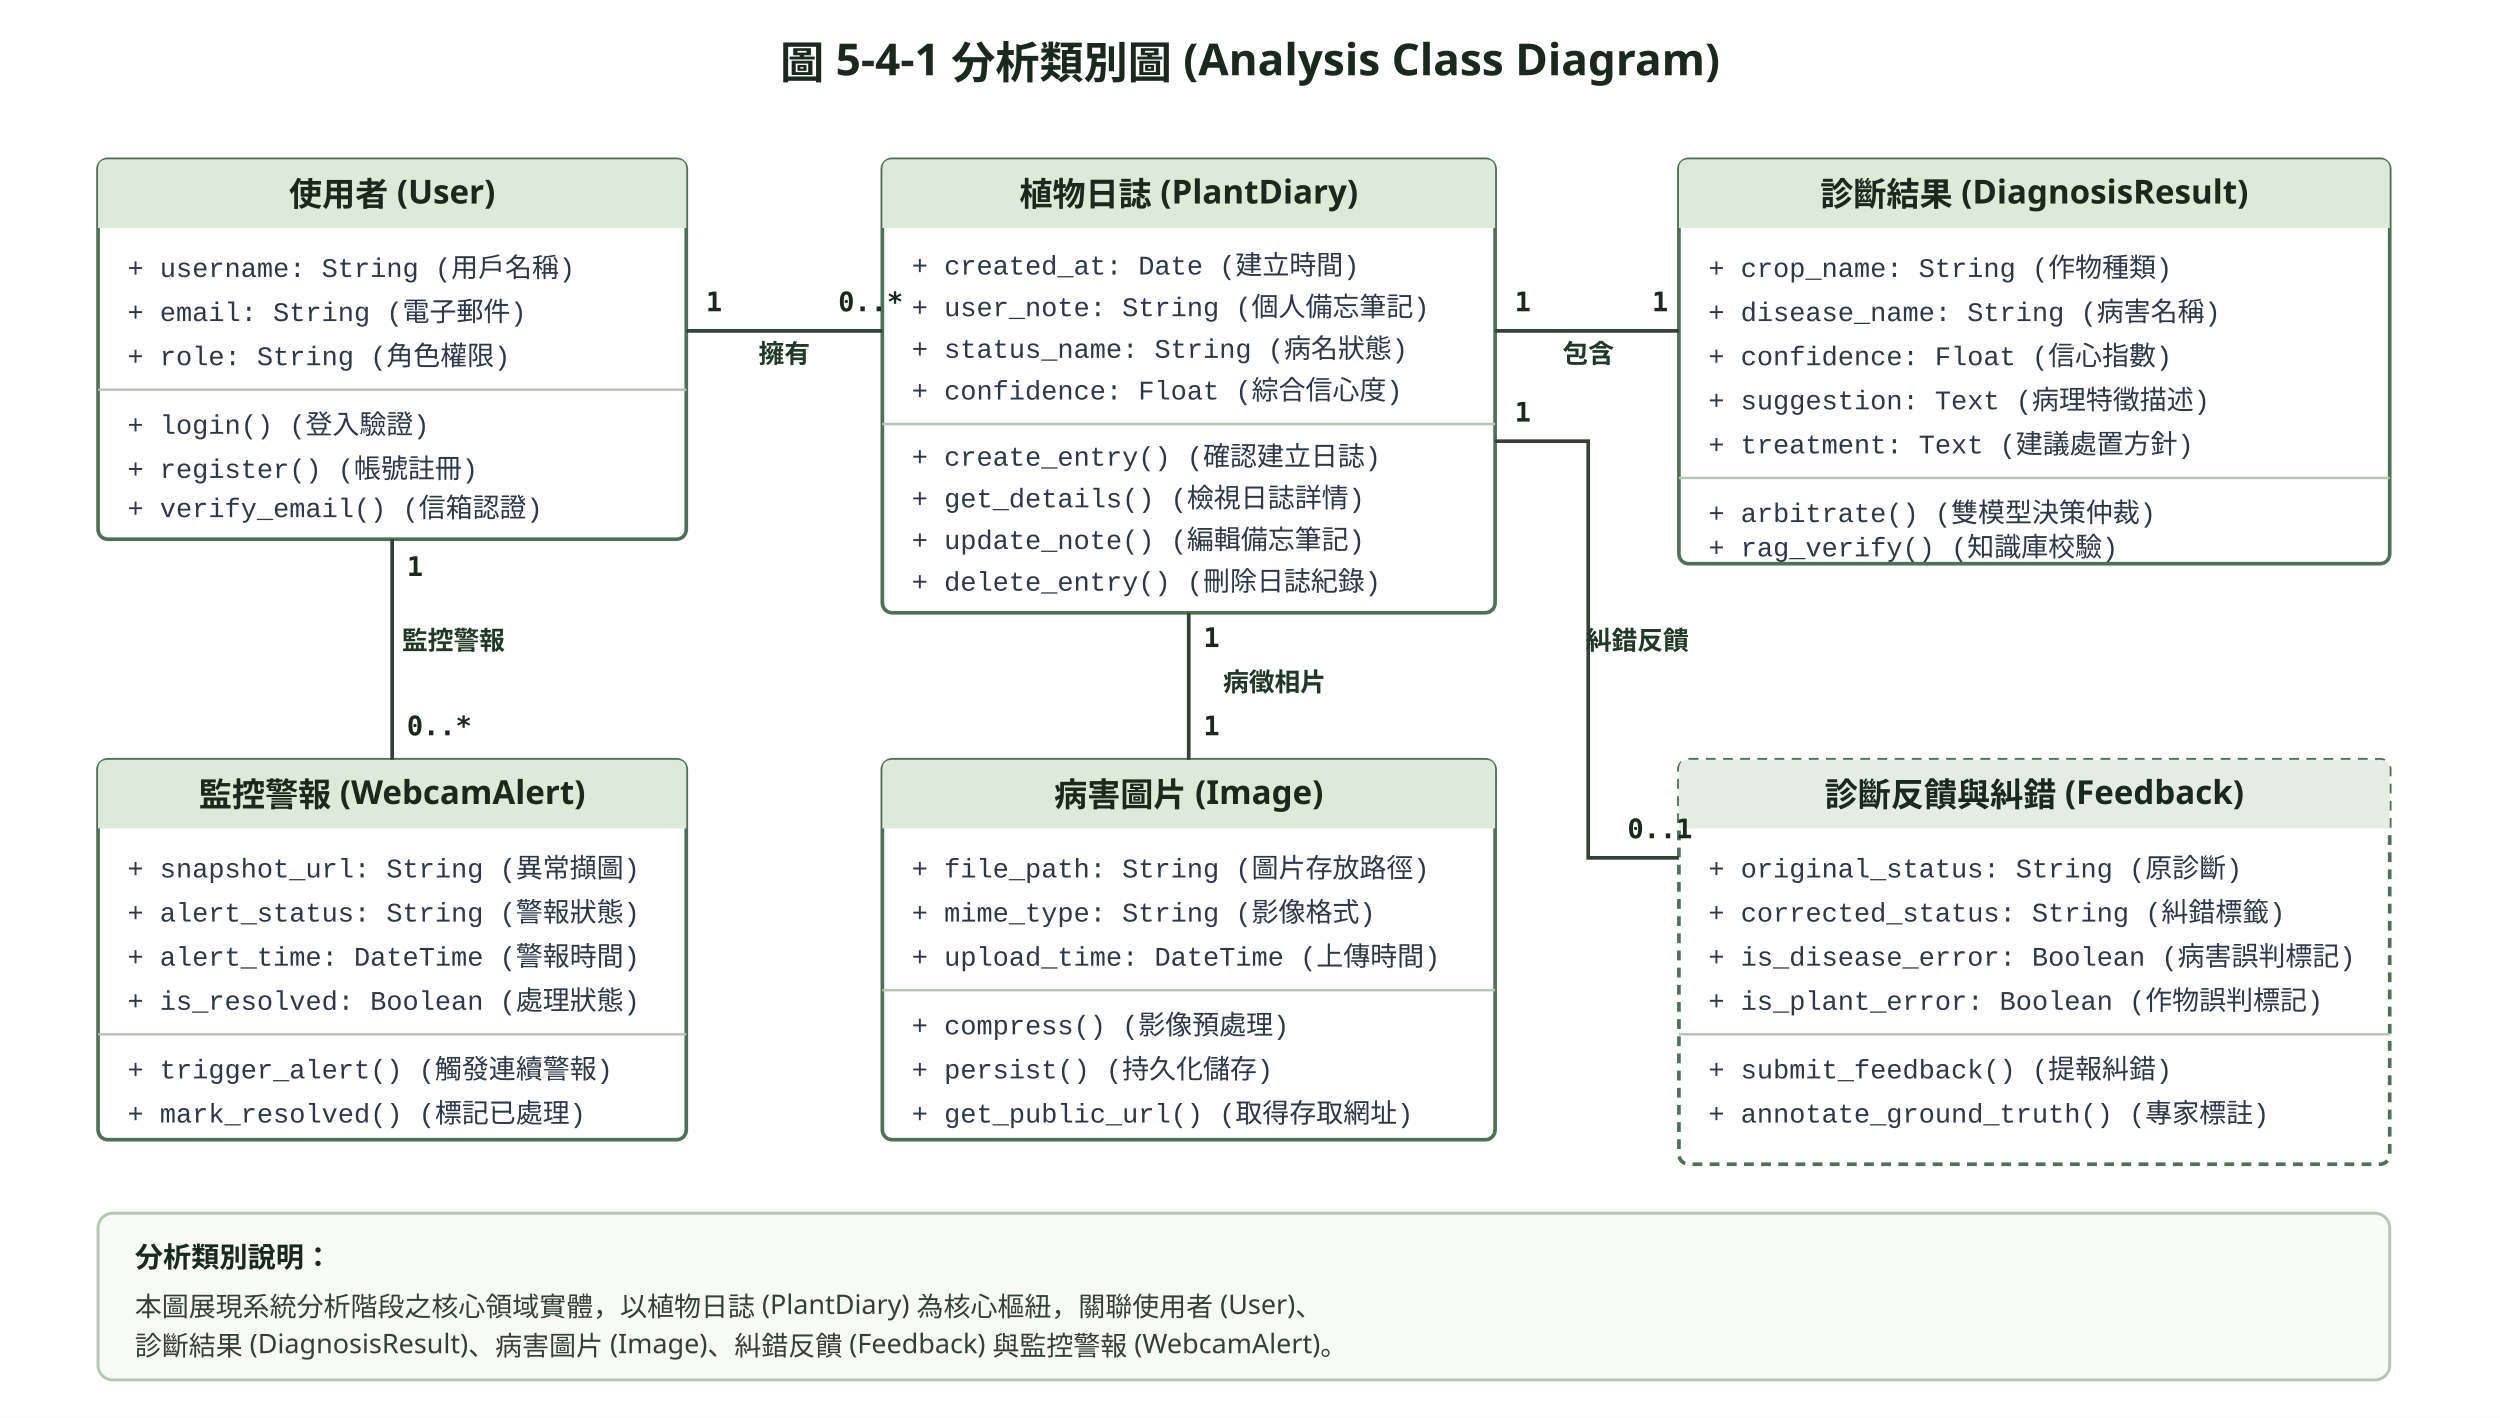
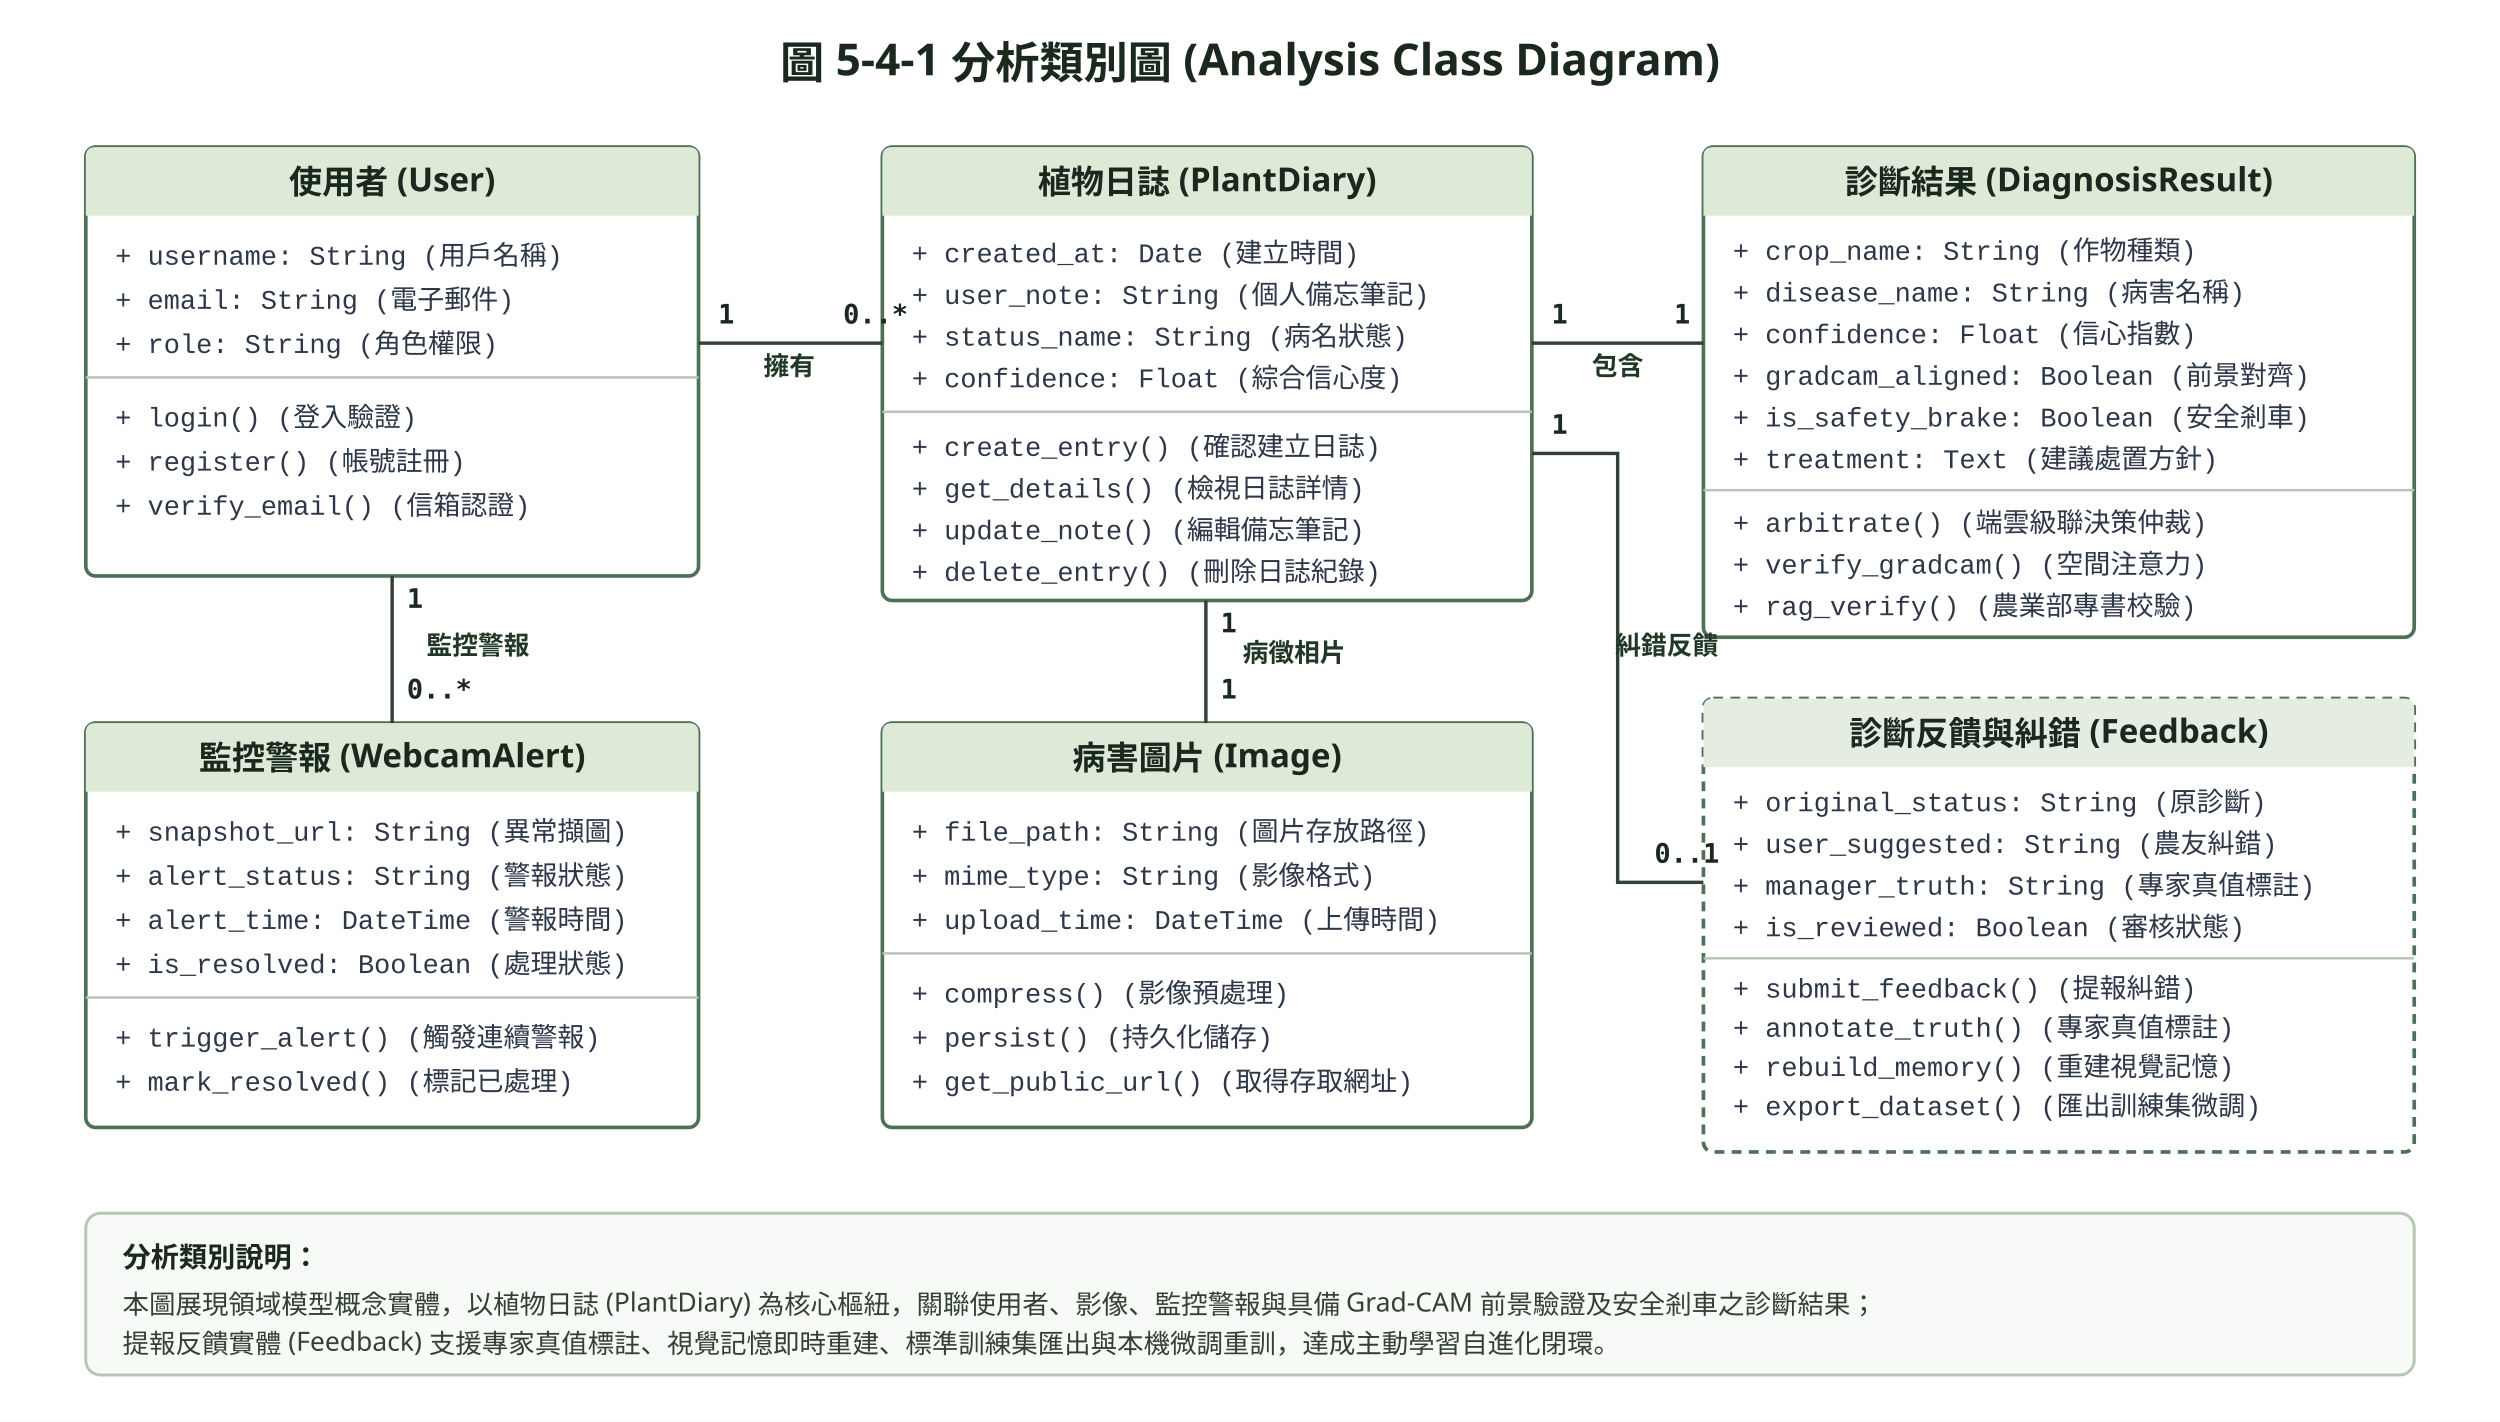
<svg xmlns="http://www.w3.org/2000/svg" viewBox="0 0 1020 580" width="1020" height="580">
  <defs>
    <style>
      .title { font-family: 'Microsoft JhengHei', 'PingFang TC', sans-serif; font-size: 18px; font-weight: bold; fill: #1A281E; }
      .class-title { font-family: 'Microsoft JhengHei', 'PingFang TC', sans-serif; font-size: 13.5px; font-weight: bold; fill: #1A281E; text-anchor: middle; }
      .member-text { font-family: 'Consolas', 'Courier New', monospace; font-size: 11px; fill: #2D3748; }
      .cardinality { font-family: 'Consolas', monospace; font-size: 11px; font-weight: bold; fill: #1A281E; }
      .rel-label { font-family: 'Microsoft JhengHei', sans-serif; font-size: 10.5px; font-weight: bold; fill: #223827; text-anchor: middle; }
      
-       .class-box { fill: #FFFFFF; stroke: #4F7057; stroke-width: 1.5; rx: 4; ry: 4; ); }
+       .class-box { fill: #FFFFFF; stroke: #4F7057; stroke-width: 1.5; rx: 4; ry: 4; }
      .class-header { fill: #DDEAD7; }
      
-       .core-box { fill: #FFFFFF; stroke: #4F7057; stroke-width: 1.8; stroke-width: 1.5; rx: 4; ry: 4; ); }
-       .core-header { fill: #DDEAD7; }
-       
-       .feedback-box { fill: #FFFFFF; stroke: #4F7057; stroke-dasharray: 4,3; stroke-width: 1.5; rx: 4; ry: 4; ); }
+       .feedback-box { fill: #FFFFFF; stroke: #4F7057; stroke-dasharray: 4,3; stroke-width: 1.5; rx: 4; ry: 4; }
      .feedback-header { fill: #E5EDE3; }

-       .assoc-line { stroke: #334035; stroke-width: 1.5; fill: none; }
+       .assoc-line { stroke: #334035; stroke-width: 1.4; fill: none; }
      .divider { stroke: #B5C6B3; stroke-width: 1; }
    </style>
  </defs>
  <rect width="100%" height="100%" fill="#ffffff" />
  <text x="510" y="32" class="title" text-anchor="middle">圖 5-4-1 分析類別圖 (Analysis Class Diagram)</text>
-   <g transform="translate(40, 65)">
-     <rect width="240" height="155" class="class-box" />
-     <path d="M 0 4 Q 0 0 4 0 L 236 0 Q 240 0 240 4 L 240 28 L 0 28 Z" class="class-header" />
-     <text x="120" y="19" class="class-title">使用者 (User)</text>
+   <g transform="translate(35, 60)">
+     <rect width="250" height="175" class="class-box" />
+     <path d="M 0 4 Q 0 0 4 0 L 246 0 Q 250 0 250 4 L 250 28 L 0 28 Z" class="class-header" />
+     <text x="125" y="19" class="class-title">使用者 (User)</text>
    <text x="12" y="48" class="member-text">+ username: String (用戶名稱)</text>
    <text x="12" y="66" class="member-text">+ email: String (電子郵件)</text>
    <text x="12" y="84" class="member-text">+ role: String (角色權限)</text>
-     <line x1="0" y1="94" x2="240" y2="94" class="divider" />
-     <text x="12" y="112" class="member-text">+ login() (登入驗證)</text>
-     <text x="12" y="130" class="member-text">+ register() (帳號註冊)</text>
-     <text x="12" y="146" class="member-text">+ verify_email() (信箱認證)</text>
+     <line x1="0" y1="94" x2="250" y2="94" class="divider" />
+     <text x="12" y="114" class="member-text">+ login() (登入驗證)</text>
+     <text x="12" y="132" class="member-text">+ register() (帳號註冊)</text>
+     <text x="12" y="150" class="member-text">+ verify_email() (信箱認證)</text>
  </g>
-   <g transform="translate(360, 65)">
-     <rect width="250" height="185" class="core-box" />
-     <path d="M 0 4 Q 0 0 4 0 L 246 0 Q 250 0 250 4 L 250 28 L 0 28 Z" class="core-header" />
-     <text x="125" y="19" class="class-title">植物日誌 (PlantDiary)</text>
+   <g transform="translate(360, 60)">
+     <rect width="265" height="185" class="class-box" />
+     <path d="M 0 4 Q 0 0 4 0 L 261 0 Q 265 0 265 4 L 265 28 L 0 28 Z" class="class-header" />
+     <text x="132.5" y="19" class="class-title">植物日誌 (PlantDiary)</text>
    <text x="12" y="47" class="member-text">+ created_at: Date (建立時間)</text>
    <text x="12" y="64" class="member-text">+ user_note: String (個人備忘筆記)</text>
    <text x="12" y="81" class="member-text">+ status_name: String (病名狀態)</text>
    <text x="12" y="98" class="member-text">+ confidence: Float (綜合信心度)</text>
-     <line x1="0" y1="108" x2="250" y2="108" class="divider" />
-     <text x="12" y="125" class="member-text">+ create_entry() (確認建立日誌)</text>
-     <text x="12" y="142" class="member-text">+ get_details() (檢視日誌詳情)</text>
-     <text x="12" y="159" class="member-text">+ update_note() (編輯備忘筆記)</text>
-     <text x="12" y="176" class="member-text">+ delete_entry() (刪除日誌紀錄)</text>
+     <line x1="0" y1="108" x2="265" y2="108" class="divider" />
+     <text x="12" y="126" class="member-text">+ create_entry() (確認建立日誌)</text>
+     <text x="12" y="143" class="member-text">+ get_details() (檢視日誌詳情)</text>
+     <text x="12" y="160" class="member-text">+ update_note() (編輯備忘筆記)</text>
+     <text x="12" y="177" class="member-text">+ delete_entry() (刪除日誌紀錄)</text>
  </g>
-   <g transform="translate(685, 65)">
-     <rect width="290" height="165" class="core-box" />
-     <path d="M 0 4 Q 0 0 4 0 L 286 0 Q 290 0 290 4 L 290 28 L 0 28 Z" class="core-header" />
+   <g transform="translate(695, 60)">
+     <rect width="290" height="200" class="class-box" />
+     <path d="M 0 4 Q 0 0 4 0 L 286 0 Q 290 0 290 4 L 290 28 L 0 28 Z" class="class-header" />
    <text x="145" y="19" class="class-title">診斷結果 (DiagnosisResult)</text>
-     <text x="12" y="48" class="member-text">+ crop_name: String (作物種類)</text>
-     <text x="12" y="66" class="member-text">+ disease_name: String (病害名稱)</text>
-     <text x="12" y="84" class="member-text">+ confidence: Float (信心指數)</text>
-     <text x="12" y="102" class="member-text">+ suggestion: Text (病理特徵描述)</text>
-     <text x="12" y="120" class="member-text">+ treatment: Text (建議處置方針)</text>
-     <line x1="0" y1="130" x2="290" y2="130" class="divider" />
-     <text x="12" y="148" class="member-text">+ arbitrate() (雙模型決策仲裁)</text>
-     <text x="12" y="162" class="member-text">+ rag_verify() (知識庫校驗)</text>
+     <text x="12" y="46" class="member-text">+ crop_name: String (作物種類)</text>
+     <text x="12" y="63" class="member-text">+ disease_name: String (病害名稱)</text>
+     <text x="12" y="80" class="member-text">+ confidence: Float (信心指數)</text>
+     <text x="12" y="97" class="member-text">+ gradcam_aligned: Boolean (前景對齊)</text>
+     <text x="12" y="114" class="member-text">+ is_safety_brake: Boolean (安全剎車)</text>
+     <text x="12" y="131" class="member-text">+ treatment: Text (建議處置方針)</text>
+     <line x1="0" y1="140" x2="290" y2="140" class="divider" />
+     <text x="12" y="157" class="member-text">+ arbitrate() (端雲級聯決策仲裁)</text>
+     <text x="12" y="174" class="member-text">+ verify_gradcam() (空間注意力)</text>
+     <text x="12" y="191" class="member-text">+ rag_verify() (農業部專書校驗)</text>
  </g>
-   <g transform="translate(40, 310)">
-     <rect width="240" height="155" class="class-box" />
-     <path d="M 0 4 Q 0 0 4 0 L 236 0 Q 240 0 240 4 L 240 28 L 0 28 Z" class="class-header" />
-     <text x="120" y="19" class="class-title">監控警報 (WebcamAlert)</text>
+   <g transform="translate(35, 295)">
+     <rect width="250" height="165" class="class-box" />
+     <path d="M 0 4 Q 0 0 4 0 L 246 0 Q 250 0 250 4 L 250 28 L 0 28 Z" class="class-header" />
+     <text x="125" y="19" class="class-title">監控警報 (WebcamAlert)</text>
    <text x="12" y="48" class="member-text">+ snapshot_url: String (異常擷圖)</text>
    <text x="12" y="66" class="member-text">+ alert_status: String (警報狀態)</text>
    <text x="12" y="84" class="member-text">+ alert_time: DateTime (警報時間)</text>
    <text x="12" y="102" class="member-text">+ is_resolved: Boolean (處理狀態)</text>
-     <line x1="0" y1="112" x2="240" y2="112" class="divider" />
-     <text x="12" y="130" class="member-text">+ trigger_alert() (觸發連續警報)</text>
-     <text x="12" y="148" class="member-text">+ mark_resolved() (標記已處理)</text>
+     <line x1="0" y1="112" x2="250" y2="112" class="divider" />
+     <text x="12" y="132" class="member-text">+ trigger_alert() (觸發連續警報)</text>
+     <text x="12" y="150" class="member-text">+ mark_resolved() (標記已處理)</text>
  </g>
-   <g transform="translate(360, 310)">
-     <rect width="250" height="155" class="class-box" />
-     <path d="M 0 4 Q 0 0 4 0 L 246 0 Q 250 0 250 4 L 250 28 L 0 28 Z" class="class-header" />
-     <text x="125" y="19" class="class-title">病害圖片 (Image)</text>
+   <g transform="translate(360, 295)">
+     <rect width="265" height="165" class="class-box" />
+     <path d="M 0 4 Q 0 0 4 0 L 261 0 Q 265 0 265 4 L 265 28 L 0 28 Z" class="class-header" />
+     <text x="132.5" y="19" class="class-title">病害圖片 (Image)</text>
    <text x="12" y="48" class="member-text">+ file_path: String (圖片存放路徑)</text>
    <text x="12" y="66" class="member-text">+ mime_type: String (影像格式)</text>
    <text x="12" y="84" class="member-text">+ upload_time: DateTime (上傳時間)</text>
-     <line x1="0" y1="94" x2="250" y2="94" class="divider" />
-     <text x="12" y="112" class="member-text">+ compress() (影像預處理)</text>
-     <text x="12" y="130" class="member-text">+ persist() (持久化儲存)</text>
-     <text x="12" y="148" class="member-text">+ get_public_url() (取得存取網址)</text>
+     <line x1="0" y1="94" x2="265" y2="94" class="divider" />
+     <text x="12" y="114" class="member-text">+ compress() (影像預處理)</text>
+     <text x="12" y="132" class="member-text">+ persist() (持久化儲存)</text>
+     <text x="12" y="150" class="member-text">+ get_public_url() (取得存取網址)</text>
  </g>
-   <g transform="translate(685, 310)">
-     <rect width="290" height="165" class="feedback-box" />
+   <g transform="translate(695, 285)">
+     <rect width="290" height="185" class="feedback-box" />
    <path d="M 0 4 Q 0 0 4 0 L 286 0 Q 290 0 290 4 L 290 28 L 0 28 Z" class="feedback-header" />
    <text x="145" y="19" class="class-title">診斷反饋與糾錯 (Feedback)</text>
-     <text x="12" y="48" class="member-text">+ original_status: String (原診斷)</text>
-     <text x="12" y="66" class="member-text">+ corrected_status: String (糾錯標籤)</text>
-     <text x="12" y="84" class="member-text">+ is_disease_error: Boolean (病害誤判標記)</text>
-     <text x="12" y="102" class="member-text">+ is_plant_error: Boolean (作物誤判標記)</text>
-     <line x1="0" y1="112" x2="290" y2="112" class="divider" />
-     <text x="12" y="130" class="member-text">+ submit_feedback() (提報糾錯)</text>
-     <text x="12" y="148" class="member-text">+ annotate_ground_truth() (專家標註)</text>
+     <text x="12" y="46" class="member-text">+ original_status: String (原診斷)</text>
+     <text x="12" y="63" class="member-text">+ user_suggested: String (農友糾錯)</text>
+     <text x="12" y="80" class="member-text">+ manager_truth: String (專家真值標註)</text>
+     <text x="12" y="97" class="member-text">+ is_reviewed: Boolean (審核狀態)</text>
+     <line x1="0" y1="106" x2="290" y2="106" class="divider" />
+     <text x="12" y="122" class="member-text">+ submit_feedback() (提報糾錯)</text>
+     <text x="12" y="138" class="member-text">+ annotate_truth() (專家真值標註)</text>
+     <text x="12" y="154" class="member-text">+ rebuild_memory() (重建視覺記憶)</text>
+     <text x="12" y="170" class="member-text">+ export_dataset() (匯出訓練集微調)</text>
  </g>
-   <line x1="280" y1="135" x2="360" y2="135" class="assoc-line" />
-   <text x="288" y="127" class="cardinality">1</text>
-   <text x="342" y="127" class="cardinality">0..*</text>
-   <text x="320" y="148" class="rel-label">擁有</text>
-   <line x1="610" y1="135" x2="685" y2="135" class="assoc-line" />
-   <text x="618" y="127" class="cardinality">1</text>
-   <text x="674" y="127" class="cardinality">1</text>
-   <text x="648" y="148" class="rel-label">包含</text>
-   <line x1="160" y1="220" x2="160" y2="310" class="assoc-line" />
-   <text x="166" y="235" class="cardinality">1</text>
-   <text x="166" y="300" class="cardinality">0..*</text>
-   <text x="185" y="265" class="rel-label">監控警報</text>
-   <line x1="485" y1="250" x2="485" y2="310" class="assoc-line" />
-   <text x="491" y="264" class="cardinality">1</text>
-   <text x="491" y="300" class="cardinality">1</text>
-   <text x="520" y="282" class="rel-label">病徵相片</text>
-   <path d="M 610 180 L 648 180 L 648 350 L 685 350" class="assoc-line" />
-   <text x="618" y="172" class="cardinality">1</text>
-   <text x="664" y="342" class="cardinality">0..1</text>
-   <text x="668" y="265" class="rel-label">糾錯反饋</text>
-   <g transform="translate(40, 495)">
-     <rect width="935" height="68" fill="#F8FAF7" stroke="#B5C6B3" stroke-width="1.2" rx="6" />
+   <line x1="285" y1="140" x2="360" y2="140" class="assoc-line" />
+   <text x="293" y="132" class="cardinality">1</text>
+   <text x="344" y="132" class="cardinality">0..*</text>
+   <text x="322" y="153" class="rel-label">擁有</text>
+   <line x1="625" y1="140" x2="695" y2="140" class="assoc-line" />
+   <text x="633" y="132" class="cardinality">1</text>
+   <text x="683" y="132" class="cardinality">1</text>
+   <text x="660" y="153" class="rel-label">包含</text>
+   <line x1="160" y1="235" x2="160" y2="295" class="assoc-line" />
+   <text x="166" y="248" class="cardinality">1</text>
+   <text x="166" y="285" class="cardinality">0..*</text>
+   <text x="195" y="267" class="rel-label">監控警報</text>
+   <line x1="492" y1="245" x2="492" y2="295" class="assoc-line" />
+   <text x="498" y="258" class="cardinality">1</text>
+   <text x="498" y="285" class="cardinality">1</text>
+   <text x="528" y="270" class="rel-label">病徵相片</text>
+   <path d="M 625 185 L 660 185 L 660 360 L 695 360" class="assoc-line" />
+   <text x="633" y="177" class="cardinality">1</text>
+   <text x="675" y="352" class="cardinality">0..1</text>
+   <text x="680" y="267" class="rel-label">糾錯反饋</text>
+   <g transform="translate(35, 495)">
+     <rect width="950" height="66" fill="#F8FAF7" stroke="#B5C6B3" stroke-width="1.2" rx="6" />
    <text x="15" y="22" font-family="'Microsoft JhengHei', sans-serif" font-size="11.5" font-weight="bold" fill="#1A281E">分析類別說明：</text>
-     <text x="15" y="42" font-family="'Microsoft JhengHei', sans-serif" font-size="11" font-weight="500" fill="#334035">本圖展現系統分析階段之核心領域實體，以植物日誌 (PlantDiary) 為核心樞紐，關聯使用者 (User)、</text>
-     <text x="15" y="58" font-family="'Microsoft JhengHei', sans-serif" font-size="11" font-weight="500" fill="#334035">診斷結果 (DiagnosisResult)、病害圖片 (Image)、糾錯反饋 (Feedback) 與監控警報 (WebcamAlert)。</text>
+     <text x="15" y="41" font-family="'Microsoft JhengHei', sans-serif" font-size="10.8" fill="#334035">本圖展現領域模型概念實體，以植物日誌 (PlantDiary) 為核心樞紐，關聯使用者、影像、監控警報與具備 Grad-CAM 前景驗證及安全剎車之診斷結果；</text>
+     <text x="15" y="57" font-family="'Microsoft JhengHei', sans-serif" font-size="10.8" fill="#334035">提報反饋實體 (Feedback) 支援專家真值標註、視覺記憶即時重建、標準訓練集匯出與本機微調重訓，達成主動學習自進化閉環。</text>
  </g>
</svg>
